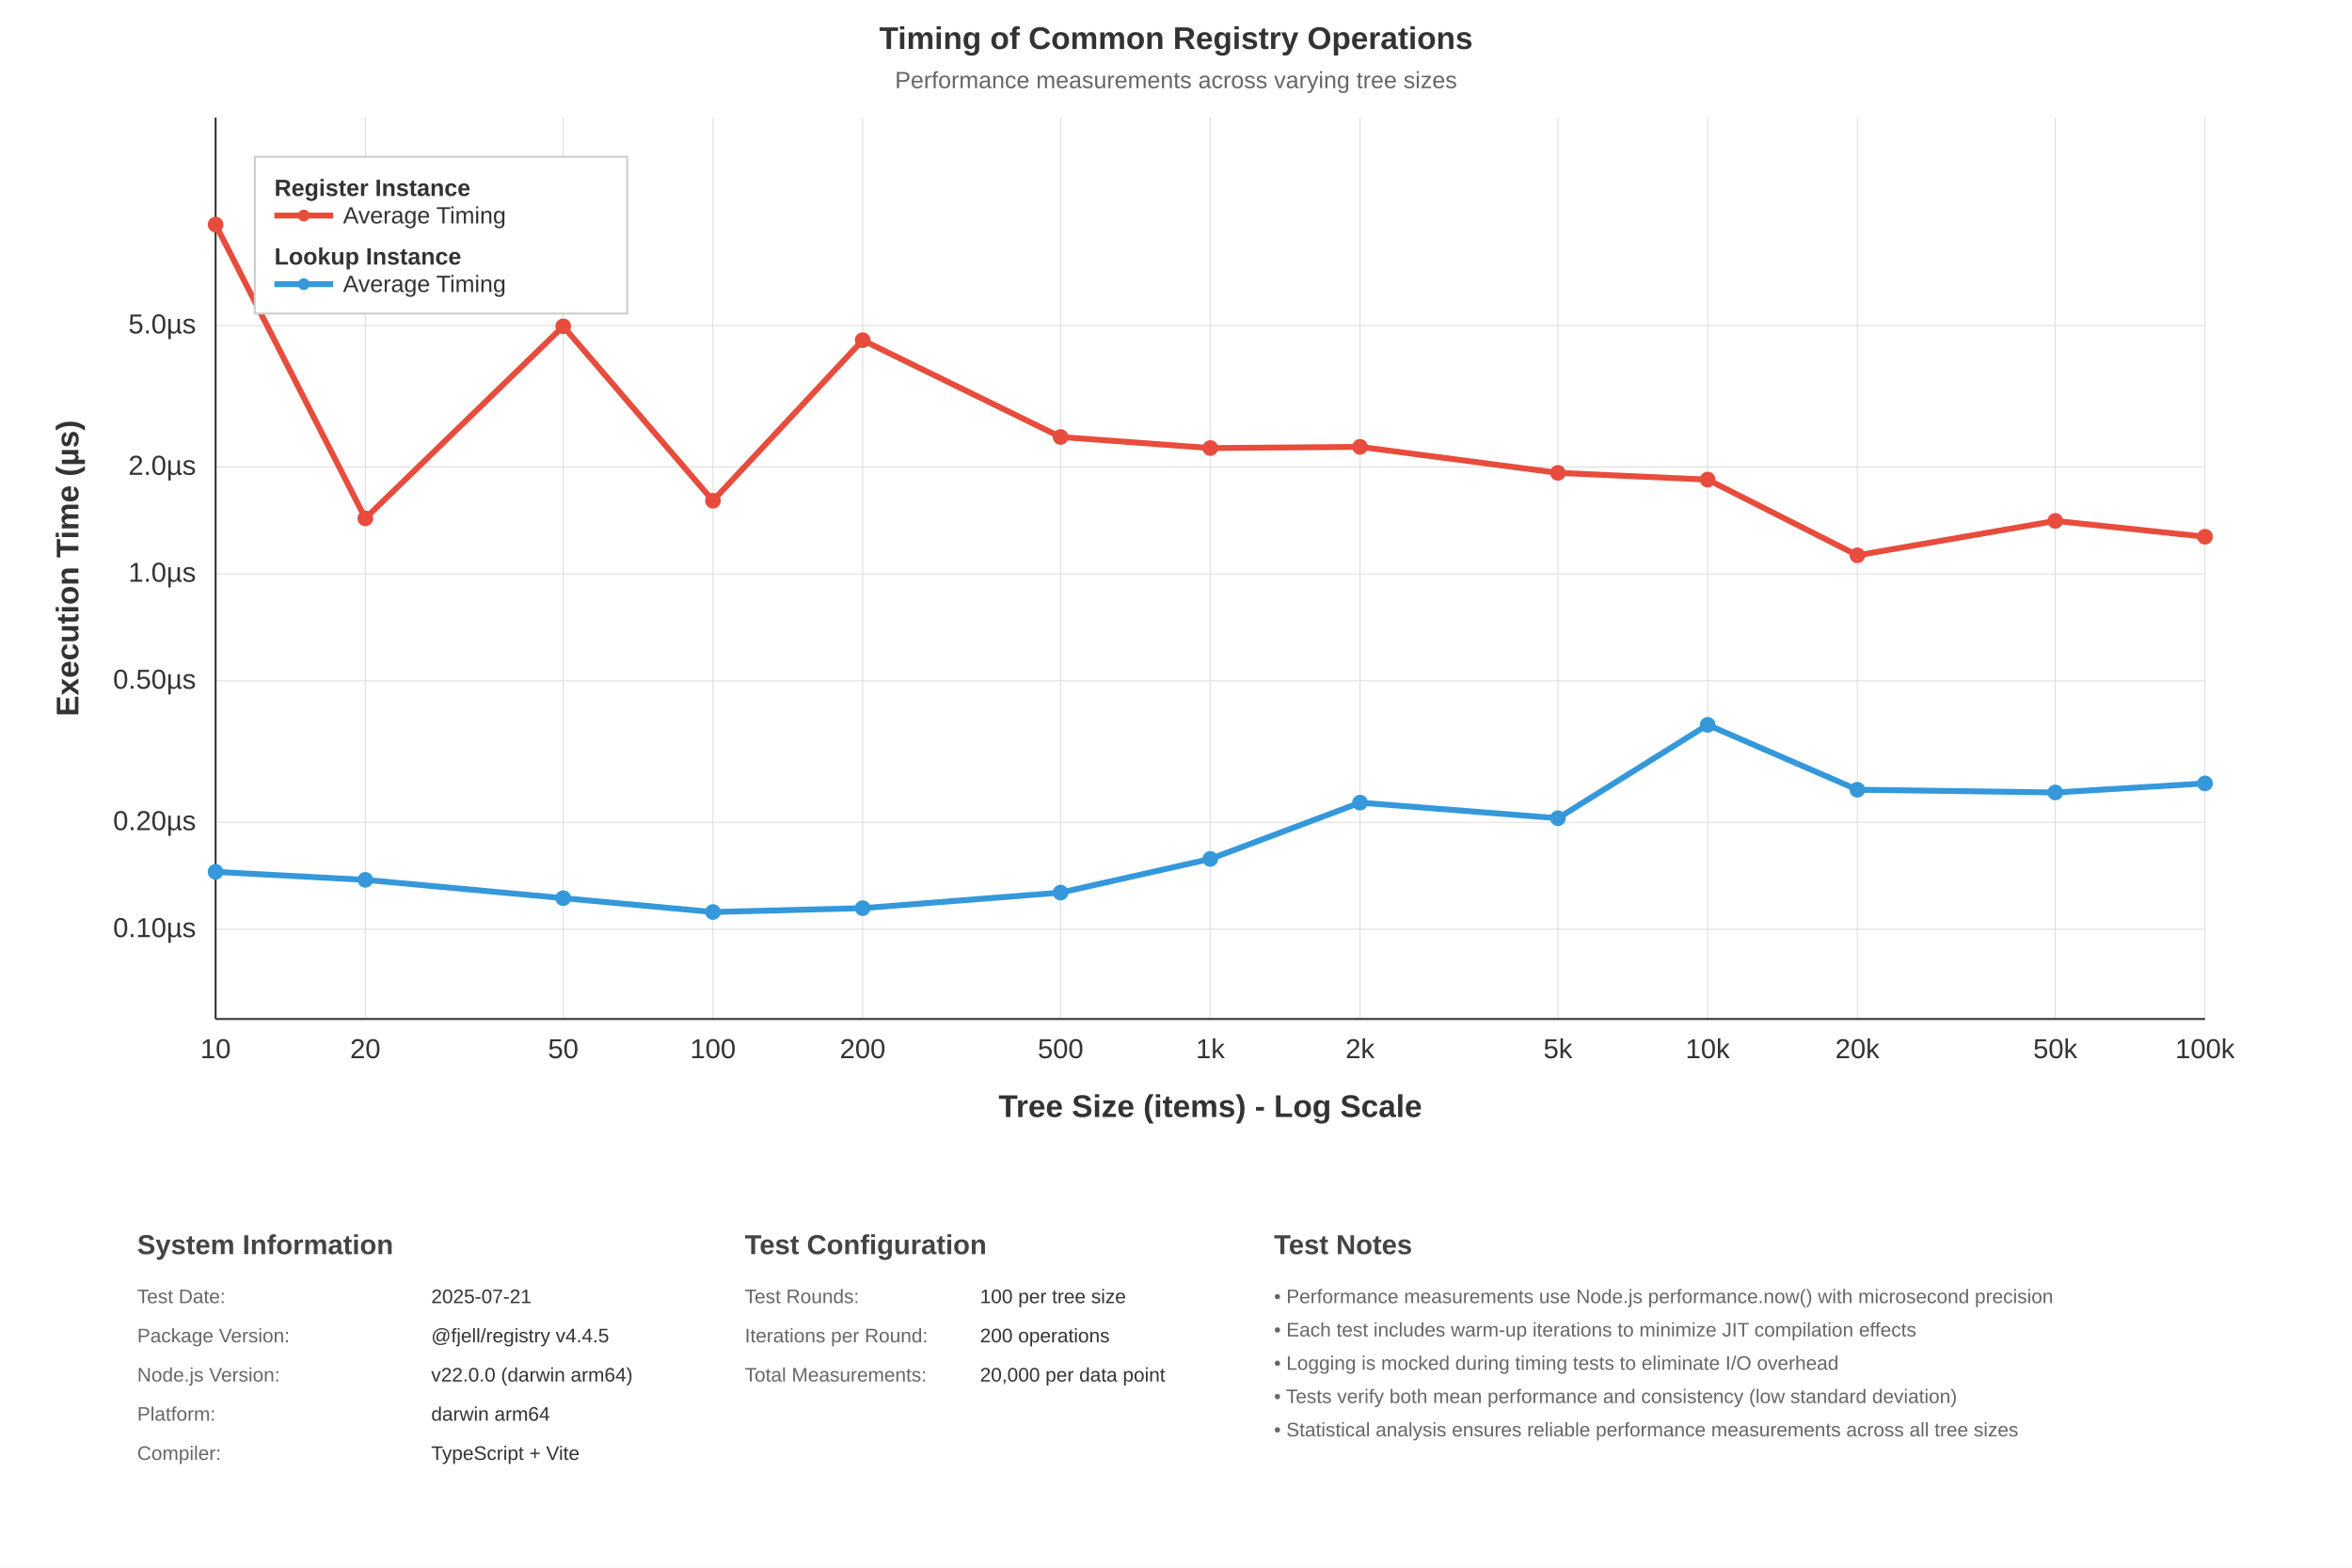
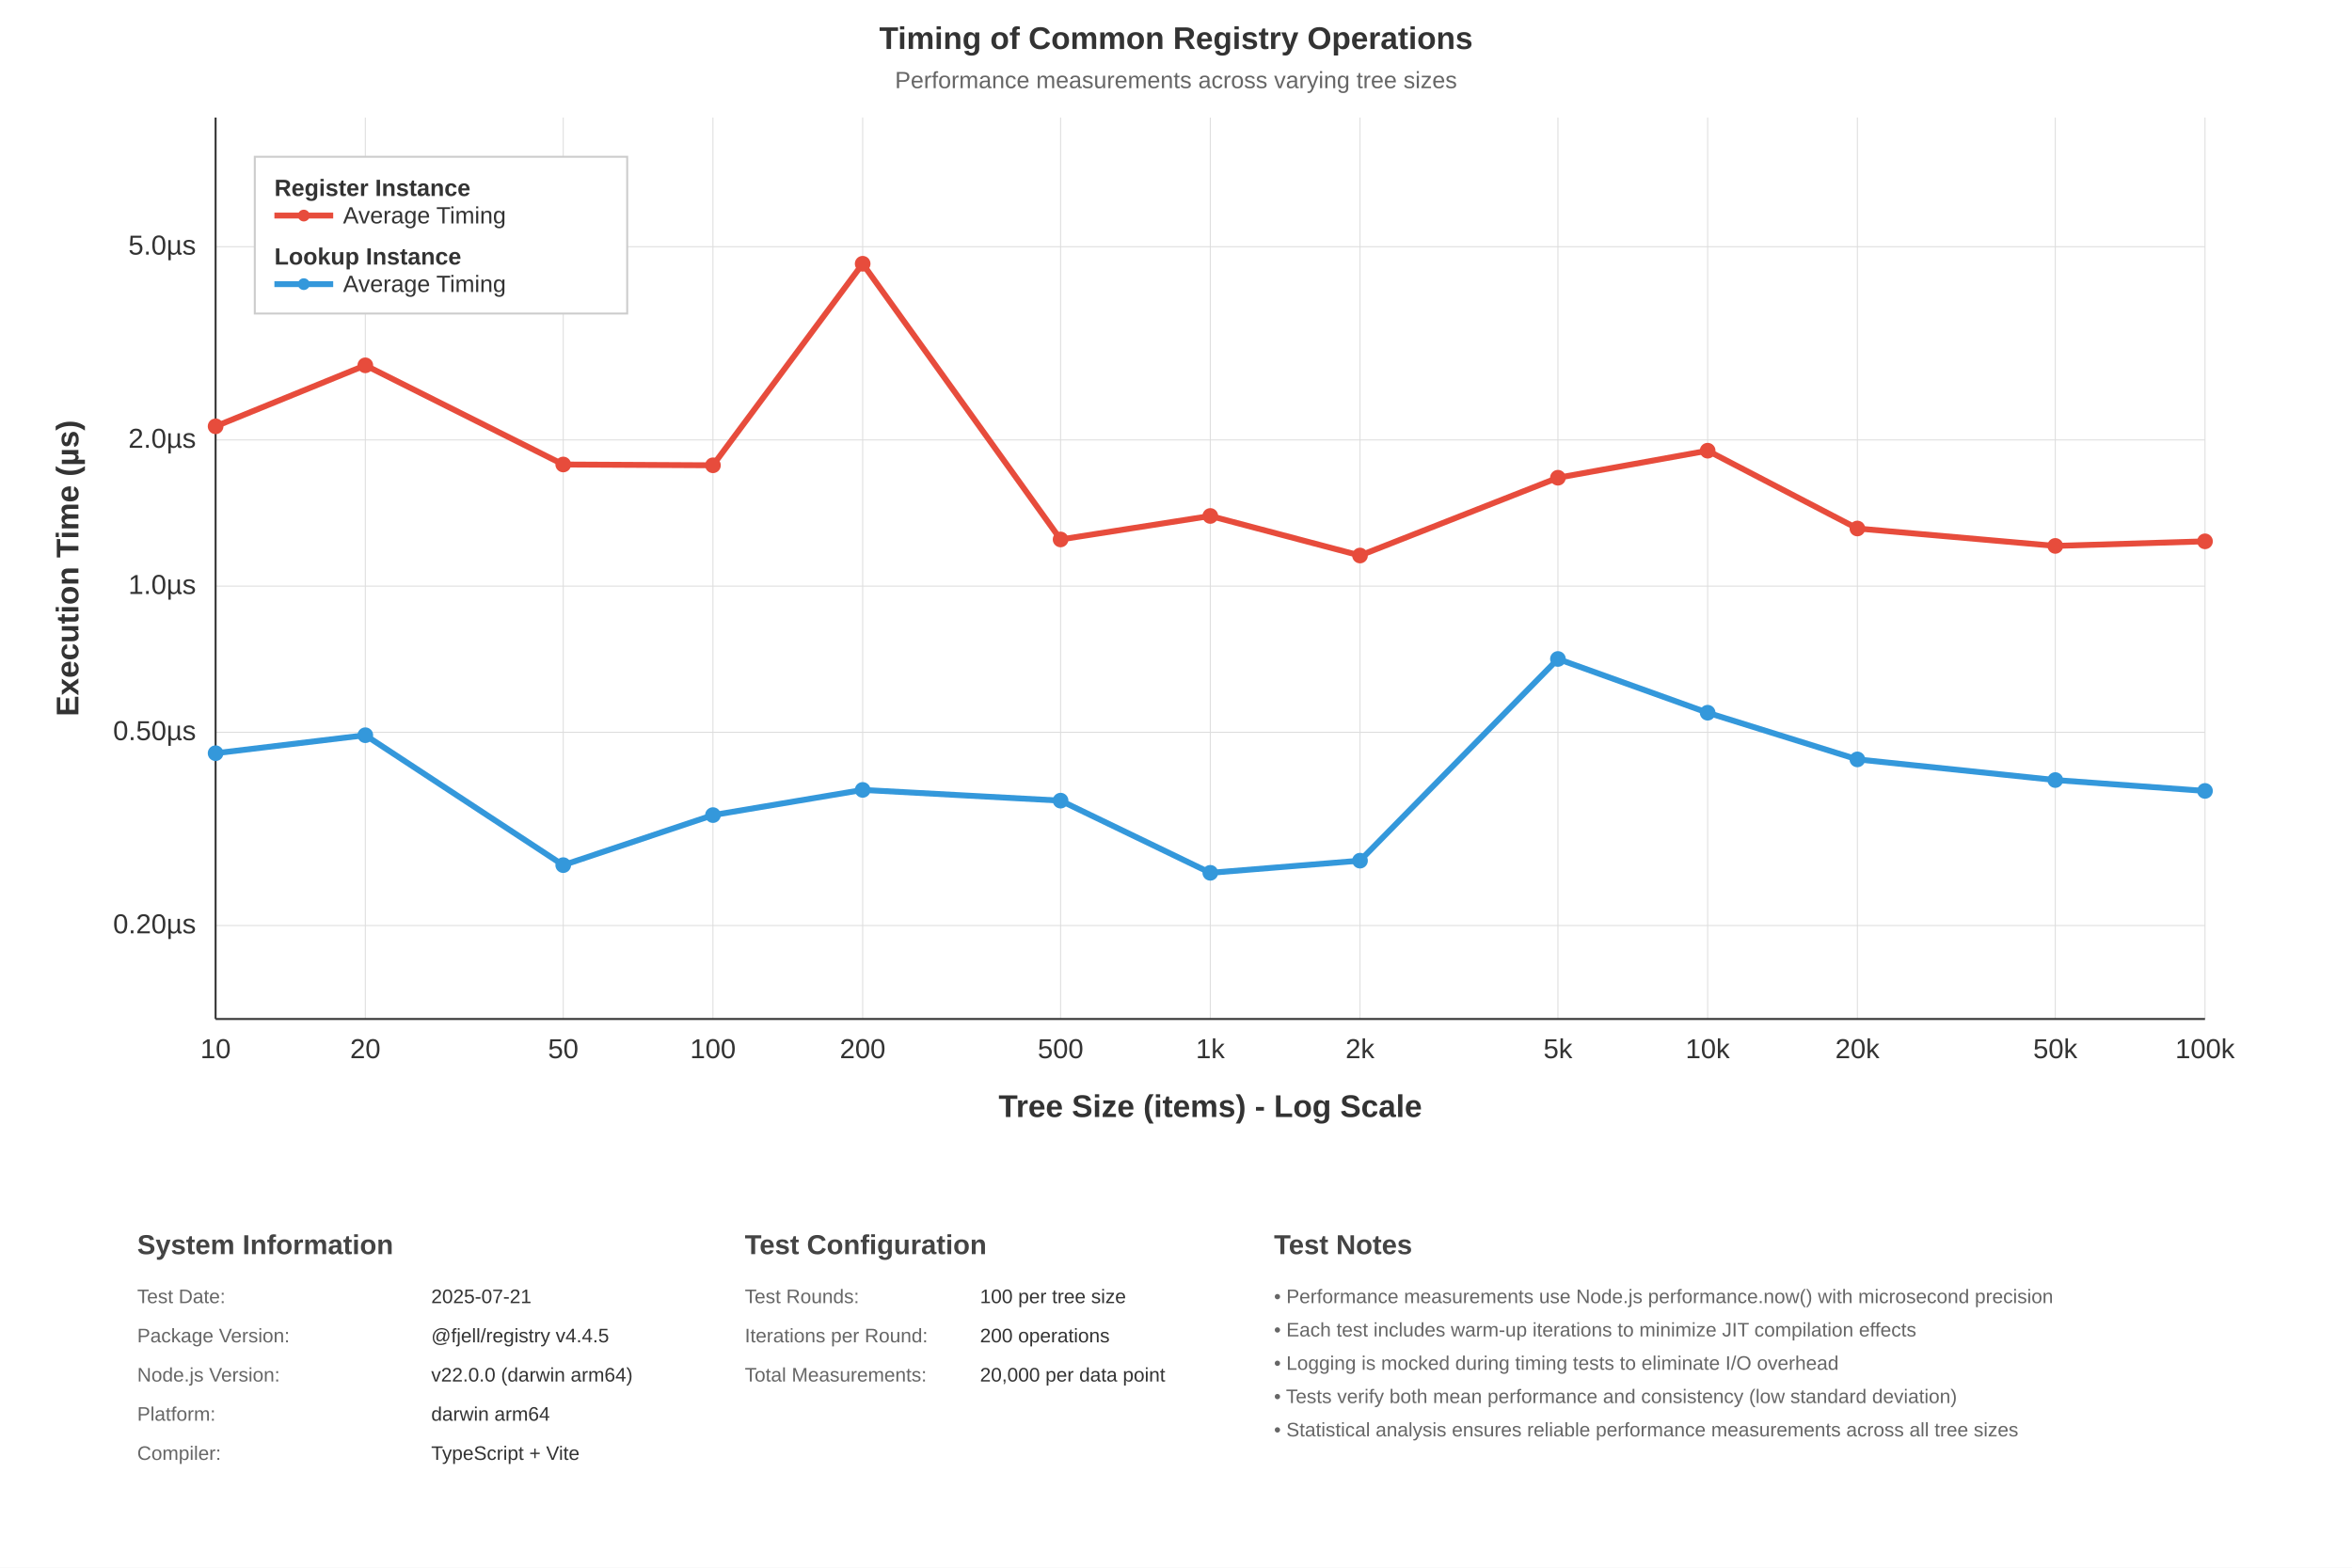
<svg xmlns="http://www.w3.org/2000/svg" width="1200" height="800">
  <style>
    .axis { stroke: #333; stroke-width: 1; }
    .grid { stroke: #ddd; stroke-width: 0.5; }
    .label { font-family: Arial, sans-serif; font-size: 14px; fill: #333; }
    .title { font-family: Arial, sans-serif; font-size: 16px; font-weight: bold; fill: #333; }
    .subtitle { font-family: Arial, sans-serif; font-size: 12px; fill: #666; }
    .register-mean { stroke: #e74c3c; stroke-width: 3; fill: none; }
    .lookup-mean { stroke: #3498db; stroke-width: 3; fill: none; }
    .register-band { fill: rgba(231, 76, 60, 0.2); stroke: #e74c3c; stroke-width: 1; }
    .lookup-band { fill: rgba(52, 152, 219, 0.2); stroke: #3498db; stroke-width: 1; }
    .register-dot { fill: #e74c3c; }
    .lookup-dot { fill: #3498db; }
    .legend { font-family: Arial, sans-serif; font-size: 12px; fill: #333; }
    .axis-title { font-family: Arial, sans-serif; font-size: 16px; font-weight: bold; fill: #333; }
    .metadata-title { font-family: Arial, sans-serif; font-size: 14px; font-weight: bold; fill: #333; }
    .metadata-section { font-family: Arial, sans-serif; font-size: 14px; font-weight: bold; fill: #444; }
    .metadata-label { font-family: Arial, sans-serif; font-size: 10px; fill: #666; }
    .metadata-value { font-family: Arial, sans-serif; font-size: 10px; fill: #333; }
  </style>
  <rect width="1200" height="800" fill="white" />
  <text x="600" y="25" text-anchor="middle" class="title">Timing of Common Registry Operations</text>
  <text x="600" y="45" text-anchor="middle" class="subtitle">Performance measurements across varying tree sizes</text>
  <g transform="translate(110,60)">
-     <line x1="0" y1="414.212" x2="1015" y2="414.212" class="grid" />
-     <text x="-10" y="418.212" text-anchor="end" class="label">0.10µs</text>
-     <line x1="0" y1="359.625" x2="1015" y2="359.625" class="grid" />
-     <text x="-10" y="363.625" text-anchor="end" class="label">0.20µs</text>
-     <line x1="0" y1="287.464" x2="1015" y2="287.464" class="grid" />
-     <text x="-10" y="291.464" text-anchor="end" class="label">0.50µs</text>
-     <line x1="0" y1="232.877" x2="1015" y2="232.877" class="grid" />
-     <text x="-10" y="236.877" text-anchor="end" class="label">1.0µs</text>
-     <line x1="0" y1="178.29" x2="1015" y2="178.29" class="grid" />
-     <text x="-10" y="182.29" text-anchor="end" class="label">2.0µs</text>
-     <line x1="0" y1="106.13" x2="1015" y2="106.13" class="grid" />
-     <text x="-10" y="110.13" text-anchor="end" class="label">5.0µs</text>
+     <line x1="0" y1="412.299" x2="1015" y2="412.299" class="grid" />
+     <text x="-10" y="416.299" text-anchor="end" class="label">0.20µs</text>
+     <line x1="0" y1="313.693" x2="1015" y2="313.693" class="grid" />
+     <text x="-10" y="317.693" text-anchor="end" class="label">0.50µs</text>
+     <line x1="0" y1="239.101" x2="1015" y2="239.101" class="grid" />
+     <text x="-10" y="243.101" text-anchor="end" class="label">1.0µs</text>
+     <line x1="0" y1="164.509" x2="1015" y2="164.509" class="grid" />
+     <text x="-10" y="168.509" text-anchor="end" class="label">2.0µs</text>
+     <line x1="0" y1="65.903" x2="1015" y2="65.903" class="grid" />
+     <text x="-10" y="69.903" text-anchor="end" class="label">5.0µs</text>
    <line x1="0" y1="0" x2="0" y2="460" class="grid" />
    <text x="0" y="480" text-anchor="middle" class="label">10</text>
    <line x1="76.386" y1="0" x2="76.386" y2="460" class="grid" />
    <text x="76.386" y="480" text-anchor="middle" class="label">20</text>
    <line x1="177.364" y1="0" x2="177.364" y2="460" class="grid" />
    <text x="177.364" y="480" text-anchor="middle" class="label">50</text>
    <line x1="253.75" y1="0" x2="253.75" y2="460" class="grid" />
    <text x="253.75" y="480" text-anchor="middle" class="label">100</text>
    <line x1="330.136" y1="0" x2="330.136" y2="460" class="grid" />
    <text x="330.136" y="480" text-anchor="middle" class="label">200</text>
    <line x1="431.114" y1="0" x2="431.114" y2="460" class="grid" />
    <text x="431.114" y="480" text-anchor="middle" class="label">500</text>
    <line x1="507.5" y1="0" x2="507.5" y2="460" class="grid" />
    <text x="507.5" y="480" text-anchor="middle" class="label">1k</text>
    <line x1="583.886" y1="0" x2="583.886" y2="460" class="grid" />
    <text x="583.886" y="480" text-anchor="middle" class="label">2k</text>
    <line x1="684.864" y1="0" x2="684.864" y2="460" class="grid" />
    <text x="684.864" y="480" text-anchor="middle" class="label">5k</text>
    <line x1="761.25" y1="0" x2="761.25" y2="460" class="grid" />
    <text x="761.25" y="480" text-anchor="middle" class="label">10k</text>
    <line x1="837.636" y1="0" x2="837.636" y2="460" class="grid" />
    <text x="837.636" y="480" text-anchor="middle" class="label">20k</text>
    <line x1="938.614" y1="0" x2="938.614" y2="460" class="grid" />
    <text x="938.614" y="480" text-anchor="middle" class="label">50k</text>
    <line x1="1015" y1="0" x2="1015" y2="460" class="grid" />
    <text x="1015" y="480" text-anchor="middle" class="label">100k</text>
    <line x1="0" y1="0" x2="0" y2="460" class="axis" />
    <line x1="0" y1="460" x2="1015" y2="460" class="axis" />
    <text x="507.5" y="510" text-anchor="middle" class="axis-title">Tree Size (items) - Log Scale</text>
    <text transform="rotate(-90,-70,230)" x="-70" y="230" text-anchor="middle" class="axis-title">Execution Time (µs)</text>
-     <path d="M 0 54.587 L 76.386 204.522 L 177.364 106.519 L 253.75 195.528 L 330.136 113.595 L 431.114 163.001 L 507.5 168.645 L 583.886 168.024 L 684.864 181.301 L 761.25 184.743 L 837.636 223.367 L 938.614 205.82 L 1015 213.902" class="register-mean" />
-     <path d="M 0 384.915 L 76.386 389.004 L 177.364 398.335 L 253.75 405.413 L 330.136 403.433 L 431.114 395.495 L 507.5 378.322 L 583.886 349.592 L 684.864 357.546 L 761.25 309.891 L 837.636 343.01 L 938.614 344.4 L 1015 339.776" class="lookup-mean" />
-     <circle cx="0" cy="54.587" r="4" class="register-dot" />
-     <circle cx="76.386" cy="204.522" r="4" class="register-dot" />
-     <circle cx="177.364" cy="106.519" r="4" class="register-dot" />
-     <circle cx="253.75" cy="195.528" r="4" class="register-dot" />
-     <circle cx="330.136" cy="113.595" r="4" class="register-dot" />
-     <circle cx="431.114" cy="163.001" r="4" class="register-dot" />
-     <circle cx="507.5" cy="168.645" r="4" class="register-dot" />
-     <circle cx="583.886" cy="168.024" r="4" class="register-dot" />
-     <circle cx="684.864" cy="181.301" r="4" class="register-dot" />
-     <circle cx="761.25" cy="184.743" r="4" class="register-dot" />
-     <circle cx="837.636" cy="223.367" r="4" class="register-dot" />
-     <circle cx="938.614" cy="205.82" r="4" class="register-dot" />
-     <circle cx="1015" cy="213.902" r="4" class="register-dot" />
-     <circle cx="0" cy="384.915" r="4" class="lookup-dot" />
-     <circle cx="76.386" cy="389.004" r="4" class="lookup-dot" />
-     <circle cx="177.364" cy="398.335" r="4" class="lookup-dot" />
-     <circle cx="253.75" cy="405.413" r="4" class="lookup-dot" />
-     <circle cx="330.136" cy="403.433" r="4" class="lookup-dot" />
-     <circle cx="431.114" cy="395.495" r="4" class="lookup-dot" />
-     <circle cx="507.5" cy="378.322" r="4" class="lookup-dot" />
-     <circle cx="583.886" cy="349.592" r="4" class="lookup-dot" />
-     <circle cx="684.864" cy="357.546" r="4" class="lookup-dot" />
-     <circle cx="761.25" cy="309.891" r="4" class="lookup-dot" />
-     <circle cx="837.636" cy="343.01" r="4" class="lookup-dot" />
-     <circle cx="938.614" cy="344.4" r="4" class="lookup-dot" />
-     <circle cx="1015" cy="339.776" r="4" class="lookup-dot" />
+     <path d="M 0 157.559 L 76.386 126.428 L 177.364 177.04 L 253.75 177.443 L 330.136 74.592 L 431.114 215.288 L 507.5 203.301 L 583.886 223.488 L 684.864 183.787 L 761.25 169.99 L 837.636 209.696 L 938.614 218.581 L 1015 216.248" class="register-mean" />
+     <path d="M 0 324.367 L 76.386 315.186 L 177.364 381.489 L 253.75 355.953 L 330.136 343.095 L 431.114 348.572 L 507.5 385.408 L 583.886 379.202 L 684.864 276.275 L 761.25 303.707 L 837.636 327.524 L 938.614 338.067 L 1015 343.613" class="lookup-mean" />
+     <circle cx="0" cy="157.559" r="4" class="register-dot" />
+     <circle cx="76.386" cy="126.428" r="4" class="register-dot" />
+     <circle cx="177.364" cy="177.04" r="4" class="register-dot" />
+     <circle cx="253.75" cy="177.443" r="4" class="register-dot" />
+     <circle cx="330.136" cy="74.592" r="4" class="register-dot" />
+     <circle cx="431.114" cy="215.288" r="4" class="register-dot" />
+     <circle cx="507.5" cy="203.301" r="4" class="register-dot" />
+     <circle cx="583.886" cy="223.488" r="4" class="register-dot" />
+     <circle cx="684.864" cy="183.787" r="4" class="register-dot" />
+     <circle cx="761.25" cy="169.99" r="4" class="register-dot" />
+     <circle cx="837.636" cy="209.696" r="4" class="register-dot" />
+     <circle cx="938.614" cy="218.581" r="4" class="register-dot" />
+     <circle cx="1015" cy="216.248" r="4" class="register-dot" />
+     <circle cx="0" cy="324.367" r="4" class="lookup-dot" />
+     <circle cx="76.386" cy="315.186" r="4" class="lookup-dot" />
+     <circle cx="177.364" cy="381.489" r="4" class="lookup-dot" />
+     <circle cx="253.75" cy="355.953" r="4" class="lookup-dot" />
+     <circle cx="330.136" cy="343.095" r="4" class="lookup-dot" />
+     <circle cx="431.114" cy="348.572" r="4" class="lookup-dot" />
+     <circle cx="507.5" cy="385.408" r="4" class="lookup-dot" />
+     <circle cx="583.886" cy="379.202" r="4" class="lookup-dot" />
+     <circle cx="684.864" cy="276.275" r="4" class="lookup-dot" />
+     <circle cx="761.25" cy="303.707" r="4" class="lookup-dot" />
+     <circle cx="837.636" cy="327.524" r="4" class="lookup-dot" />
+     <circle cx="938.614" cy="338.067" r="4" class="lookup-dot" />
+     <circle cx="1015" cy="343.613" r="4" class="lookup-dot" />
    <g transform="translate(20, 20)">
      <rect x="0" y="0" width="190" height="80" fill="white" stroke="#ccc" stroke-width="1" />
      <text x="10" y="20" class="legend" font-weight="bold">Register Instance</text>
      <line x1="10" y1="30" x2="40" y2="30" class="register-mean" />
      <circle cx="25" cy="30" r="3" class="register-dot" />
      <text x="45" y="34" class="legend">Average Timing</text>
      <text x="10" y="55" class="legend" font-weight="bold">Lookup Instance</text>
      <line x1="10" y1="65" x2="40" y2="65" class="lookup-mean" />
      <circle cx="25" cy="65" r="3" class="lookup-dot" />
      <text x="45" y="69" class="legend">Average Timing</text>
    </g>
  </g>
  <g transform="translate(50, 620)">
    <g transform="translate(20, 20)">
      <text x="0" y="0" class="metadata-section">System Information</text>
      <text x="0" y="25" class="metadata-label">Test Date:</text>
      <text x="150" y="25" class="metadata-value">2025-07-21</text>
      <text x="0" y="45" class="metadata-label">Package Version:</text>
      <text x="150" y="45" class="metadata-value">@fjell/registry v4.4.5</text>
      <text x="0" y="65" class="metadata-label">Node.js Version:</text>
      <text x="150" y="65" class="metadata-value">v22.0.0 (darwin arm64)</text>
      <text x="0" y="85" class="metadata-label">Platform:</text>
      <text x="150" y="85" class="metadata-value">darwin arm64</text>
      <text x="0" y="105" class="metadata-label">Compiler:</text>
      <text x="150" y="105" class="metadata-value">TypeScript + Vite</text>
    </g>
    <g transform="translate(330, 20)">
      <text x="0" y="0" class="metadata-section">Test Configuration</text>
      <text x="0" y="25" class="metadata-label">Test Rounds:</text>
      <text x="120" y="25" class="metadata-value">100 per tree size</text>
      <text x="0" y="45" class="metadata-label">Iterations per Round:</text>
      <text x="120" y="45" class="metadata-value">200 operations</text>
      <text x="0" y="65" class="metadata-label">Total Measurements:</text>
      <text x="120" y="65" class="metadata-value">20,000 per data point</text>
    </g>
    <g transform="translate(600, 20)">
      <text x="0" y="0" class="metadata-section">Test Notes</text>
      <text x="0" y="25" class="metadata-label">• Performance measurements use Node.js performance.now() with microsecond precision</text>
      <text x="0" y="42" class="metadata-label">• Each test includes warm-up iterations to minimize JIT compilation effects</text>
      <text x="0" y="59" class="metadata-label">• Logging is mocked during timing tests to eliminate I/O overhead</text>
      <text x="0" y="76" class="metadata-label">• Tests verify both mean performance and consistency (low standard deviation)</text>
      <text x="0" y="93" class="metadata-label">• Statistical analysis ensures reliable performance measurements across all tree sizes</text>
    </g>
  </g>
</svg>
